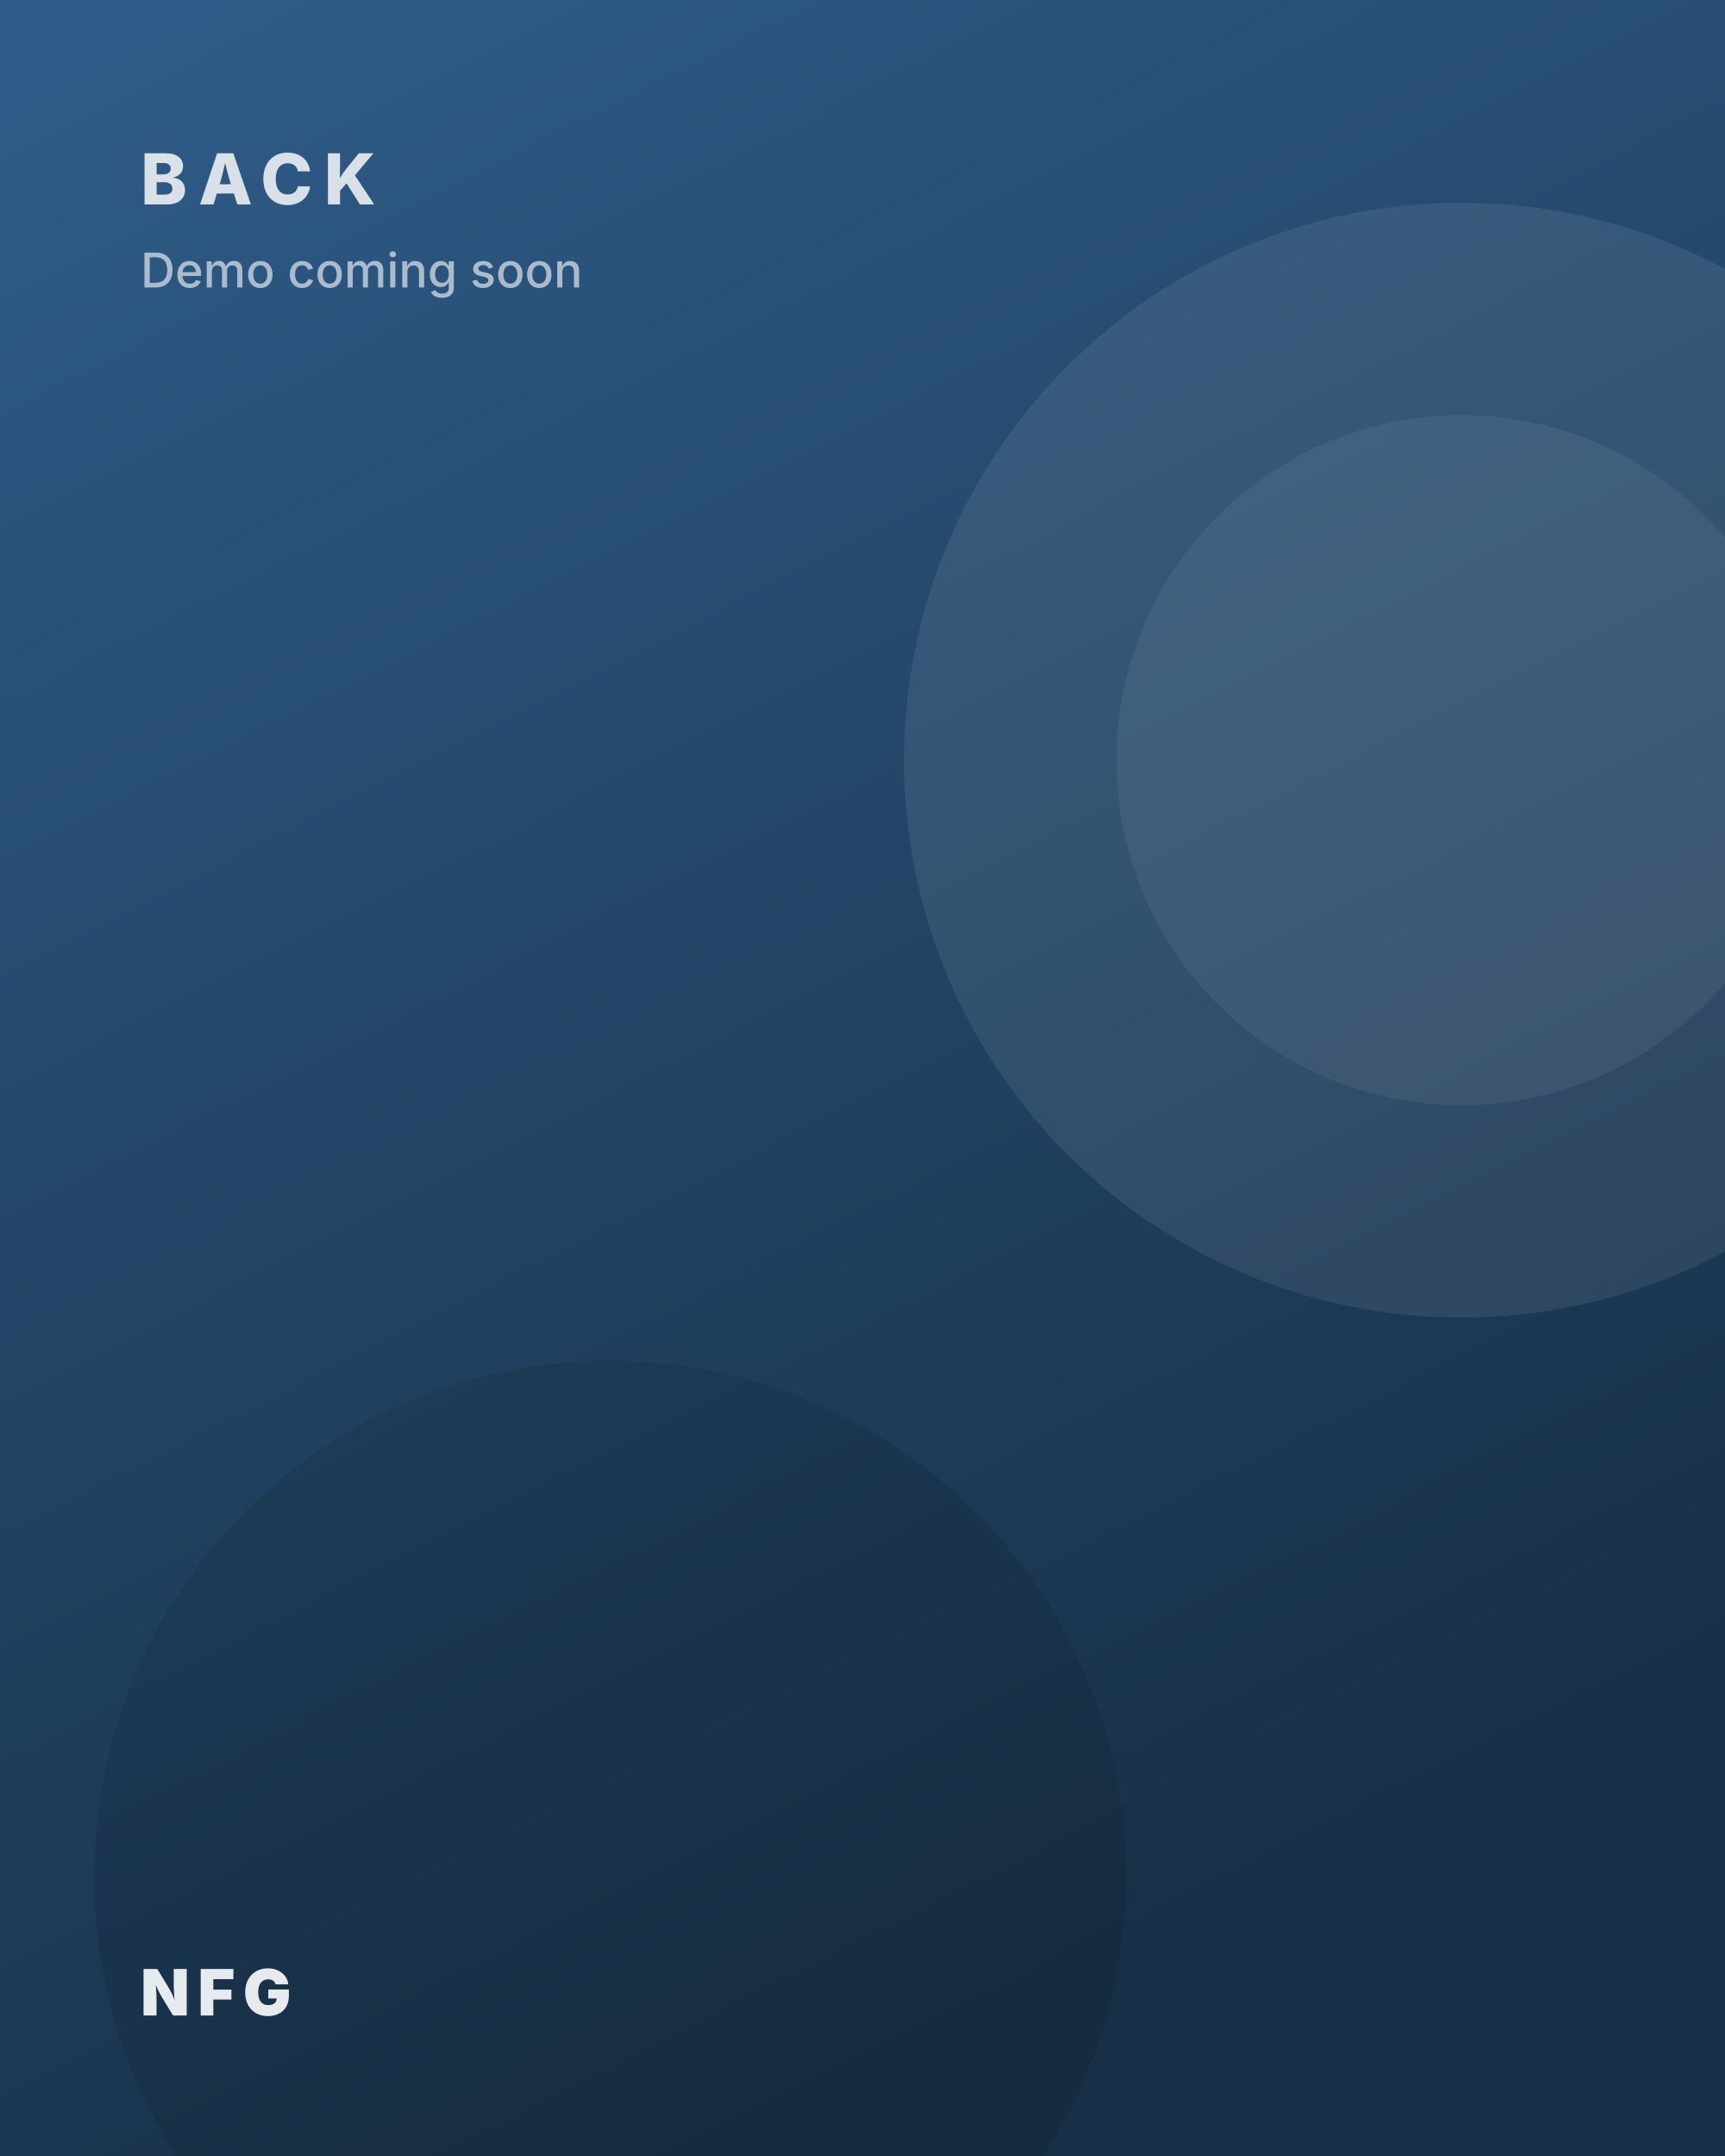
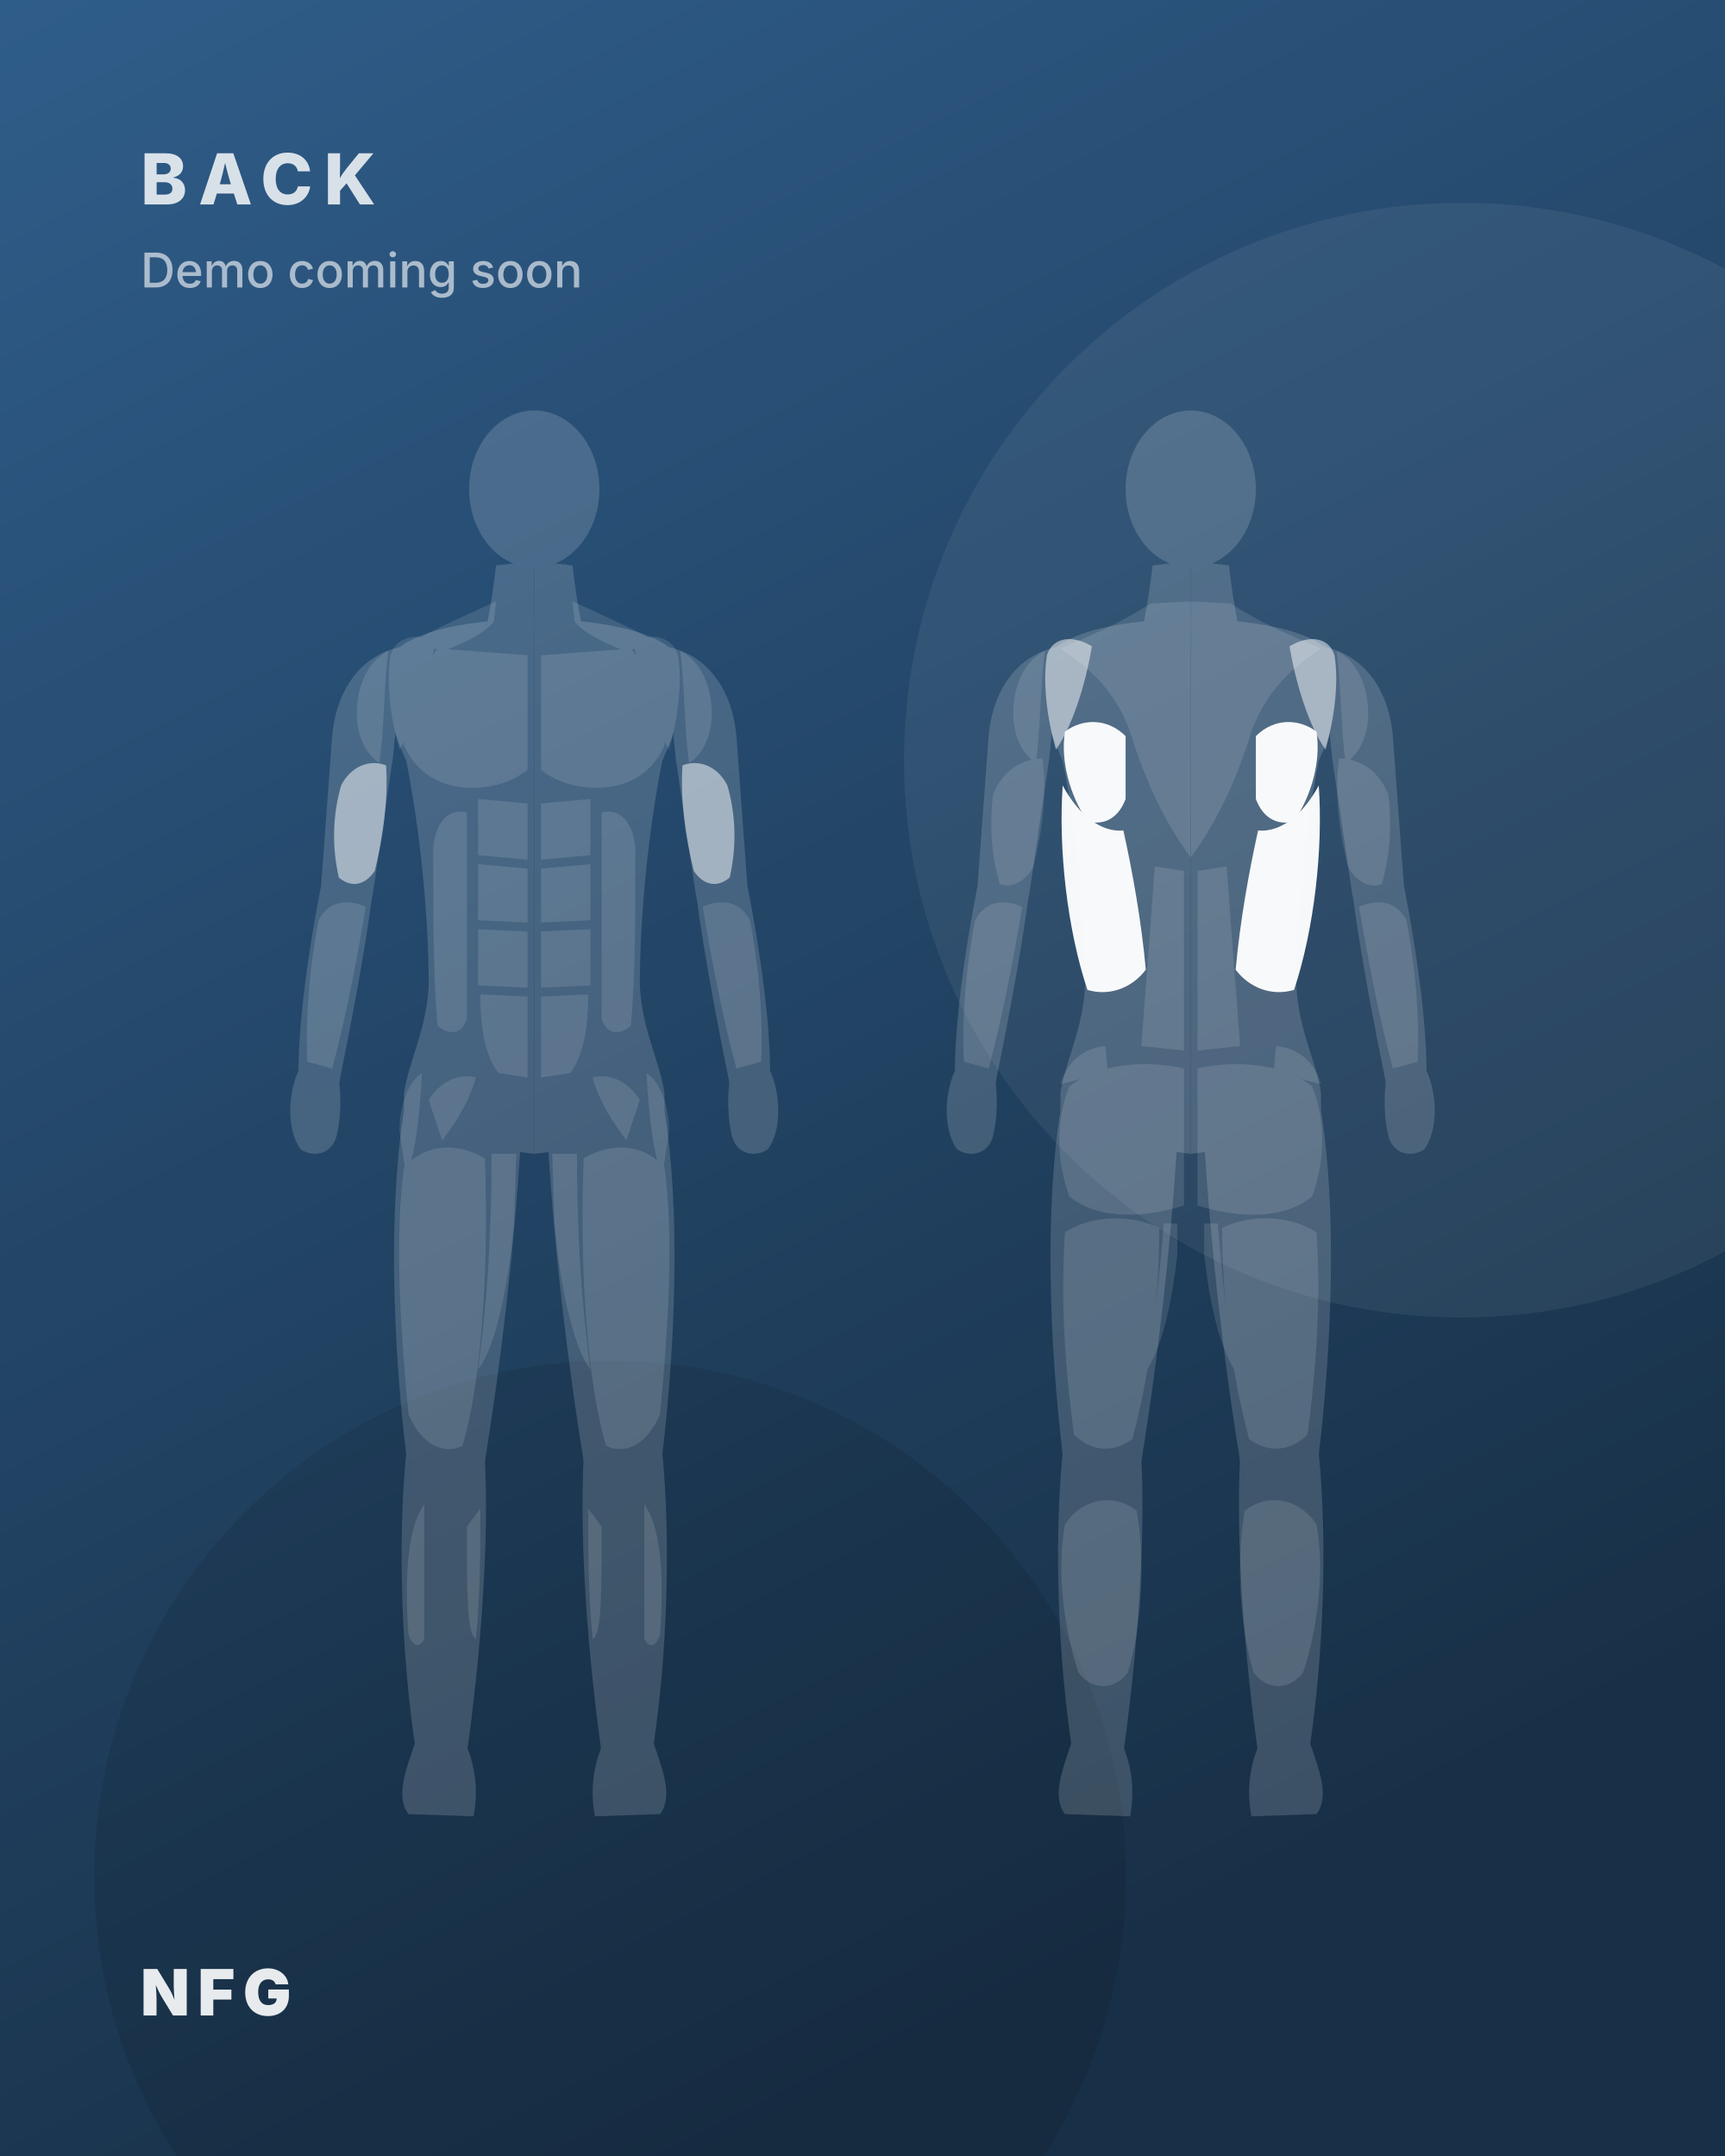
- <svg xmlns="http://www.w3.org/2000/svg" viewBox="0 0 1080 1350" width="1080" height="1350" role="img" aria-label="Chest-Supported Dumbbell Row (placeholder image)">
+ <svg xmlns="http://www.w3.org/2000/svg" viewBox="0 0 1080 1350" width="1080" height="1350" role="img" aria-label="Chest-Supported Dumbbell Row: muscles worked (placeholder image)">
  <defs>
    <linearGradient id="bg" x1="0" y1="0" x2="0.4" y2="1">
      <stop offset="0" stop-color="#2F5D8A" />
      <stop offset="1" stop-color="#183047" />
    </linearGradient>
  </defs>
  <rect width="1080" height="1350" fill="url(#bg)" />
-   <circle cx="915" cy="476" r="349" fill="#FFFFFF" fill-opacity="0.08" />
-   <circle cx="915" cy="476" r="216" fill="#FFFFFF" fill-opacity="0.06" />
+   <circle cx="915" cy="476" r="349" fill="#FFFFFF" fill-opacity="0.06" />
  <circle cx="382" cy="1175" r="323" fill="#000000" fill-opacity="0.10" />
+   <g transform="translate(334.5,250.0) scale(1.4062)">
+     <g opacity="0.16">
+       <ellipse cx="0" cy="40" rx="29" ry="35" fill="#FFFFFF" />
+       <path d="M0,72 L17,74 C18,82 19,90 21,100 L0,102 Z" fill="#FFFFFF" />
+       <path d="M0,72 L17,74 C18,82 19,90 21,100 L0,102 Z" fill="#FFFFFF" transform="scale(-1,1)" />
+       <path d="M0,98 L22,99 C40,101 55,105 63,113 C70,121 66,141 57,161 C51,191 47,229 47,261 C48,281 56,295 58,309 L58,322 C40,330 18,334 0,336 Z" fill="#FFFFFF" />
+       <path d="M0,98 L22,99 C40,101 55,105 63,113 C70,121 66,141 57,161 C51,191 47,229 47,261 C48,281 56,295 58,309 L58,322 C40,330 18,334 0,336 Z" fill="#FFFFFF" transform="scale(-1,1)" />
+       <path d="M58,110 C76,113 88,128 90,150 L95,218 C91,227 77,229 72,221 L63,160 Z" fill="#FFFFFF" />
+       <path d="M58,110 C76,113 88,128 90,150 L95,218 C91,227 77,229 72,221 L63,160 Z" fill="#FFFFFF" transform="scale(-1,1)" />
+       <path d="M72,220 L95,217 C101,248 105,278 105,300 L87,305 C82,280 76,250 72,220 Z" fill="#FFFFFF" />
+       <path d="M72,220 L95,217 C101,248 105,278 105,300 L87,305 C82,280 76,250 72,220 Z" fill="#FFFFFF" transform="scale(-1,1)" />
+       <path d="M87,303 L105,299 C110,310 110,326 104,334 C98,338 90,336 88,328 C86,320 86,310 87,303 Z" fill="#FFFFFF" />
+       <path d="M87,303 L105,299 C110,310 110,326 104,334 C98,338 90,336 88,328 C86,320 86,310 87,303 Z" fill="#FFFFFF" transform="scale(-1,1)" />
+       <path d="M6,330 L58,317 C65,360 63,420 57,470 L22,473 C15,430 9,380 6,330 Z" fill="#FFFFFF" />
+       <path d="M6,330 L58,317 C65,360 63,420 57,470 L22,473 C15,430 9,380 6,330 Z" fill="#FFFFFF" transform="scale(-1,1)" />
+       <path d="M22,471 L57,469 C61,510 59,560 53,600 L30,603 C24,560 20,510 22,471 Z" fill="#FFFFFF" />
+       <path d="M22,471 L57,469 C61,510 59,560 53,600 L30,603 C24,560 20,510 22,471 Z" fill="#FFFFFF" transform="scale(-1,1)" />
+       <path d="M30,600 L53,598 C57,610 62,622 56,630 L27,631 C25,620 26,610 30,600 Z" fill="#FFFFFF" />
+       <path d="M30,600 L53,598 C57,610 62,622 56,630 L27,631 C25,620 26,610 30,600 Z" fill="#FFFFFF" transform="scale(-1,1)" />
+     </g>
+     <g opacity="0.12">
+       <path d="M17,90 C30,96 44,102 56,109 L40,112 C30,108 22,104 18,99 Z" fill="#FFFFFF" />
+       <path d="M17,90 C30,96 44,102 56,109 L40,112 C30,108 22,104 18,99 Z" fill="#FFFFFF" transform="scale(-1,1)" />
+       <path d="M44,108 C54,103 62,107 64,114 C66,126 64,142 60,156 C54,146 48,128 44,108 Z" fill="#FFFFFF" />
+       <path d="M44,108 C54,103 62,107 64,114 C66,126 64,142 60,156 C54,146 48,128 44,108 Z" fill="#FFFFFF" transform="scale(-1,1)" />
+       <path d="M65,112 C73,116 79,126 79,140 C79,150 75,158 69,162 C67,150 67,128 65,112 Z" fill="#FFFFFF" />
+       <path d="M65,112 C73,116 79,126 79,140 C79,150 75,158 69,162 C67,150 67,128 65,112 Z" fill="#FFFFFF" transform="scale(-1,1)" />
+       <path d="M3,130 L50,126 C56,136 59,146 58,154 C53,166 42,173 28,173 C16,173 8,169 3,165 Z" fill="#FFFFFF" />
+       <path d="M3,130 L50,126 C56,136 59,146 58,154 C53,166 42,173 28,173 C16,173 8,169 3,165 Z" fill="#FFFFFF" transform="scale(-1,1)" />
+       <path d="M3,114 L43,111 C47,116 50,121 52,127 C36,130 18,131 3,131 Z" fill="#FFFFFF" />
+       <path d="M3,114 L43,111 C47,116 50,121 52,127 C36,130 18,131 3,131 Z" fill="#FFFFFF" transform="scale(-1,1)" />
+       <path d="M75,226 C84,222 92,224 96,232 C100,252 102,276 101,295 L90,298 C84,276 79,250 75,226 Z" fill="#FFFFFF" />
+       <path d="M75,226 C84,222 92,224 96,232 C100,252 102,276 101,295 L90,298 C84,276 79,250 75,226 Z" fill="#FFFFFF" transform="scale(-1,1)" />
+       <path d="M3,180 L25,178 L25,203 L3,205 Z" fill="#FFFFFF" />
+       <path d="M3,180 L25,178 L25,203 L3,205 Z" fill="#FFFFFF" transform="scale(-1,1)" />
+       <path d="M3,209 L25,207 L25,232 L3,233 Z" fill="#FFFFFF" />
+       <path d="M3,209 L25,207 L25,232 L3,233 Z" fill="#FFFFFF" transform="scale(-1,1)" />
+       <path d="M3,237 L25,236 L25,261 L3,262 Z" fill="#FFFFFF" />
+       <path d="M3,237 L25,236 L25,261 L3,262 Z" fill="#FFFFFF" transform="scale(-1,1)" />
+       <path d="M3,266 L24,265 C24,280 22,292 16,300 L3,302 Z" fill="#FFFFFF" />
+       <path d="M3,266 L24,265 C24,280 22,292 16,300 L3,302 Z" fill="#FFFFFF" transform="scale(-1,1)" />
+       <path d="M30,184 C38,182 44,188 45,200 C45,230 45,258 43,279 C37,284 32,282 30,276 C30,246 30,214 30,184 Z" fill="#FFFFFF" />
+       <path d="M30,184 C38,182 44,188 45,200 C45,230 45,258 43,279 C37,284 32,282 30,276 C30,246 30,214 30,184 Z" fill="#FFFFFF" transform="scale(-1,1)" />
+       <path d="M26,302 C34,300 42,304 47,312 L41,330 C35,322 29,313 26,302 Z" fill="#FFFFFF" />
+       <path d="M26,302 C34,300 42,304 47,312 L41,330 C35,322 29,313 26,302 Z" fill="#FFFFFF" transform="scale(-1,1)" />
+       <path d="M50,300 C56,304 60,314 60,326 L57,346 C53,336 51,320 50,300 Z" fill="#FFFFFF" />
+       <path d="M50,300 C56,304 60,314 60,326 L57,346 C53,336 51,320 50,300 Z" fill="#FFFFFF" transform="scale(-1,1)" />
+       <path d="M22,338 C34,331 48,331 58,342 C62,372 60,410 56,452 C50,466 40,470 32,466 C24,440 20,390 22,338 Z" fill="#FFFFFF" />
+       <path d="M22,338 C34,331 48,331 58,342 C62,372 60,410 56,452 C50,466 40,470 32,466 C24,440 20,390 22,338 Z" fill="#FFFFFF" transform="scale(-1,1)" />
+       <path d="M8,336 L19,336 C19,372 21,402 25,432 C17,422 11,392 9,366 Z" fill="#FFFFFF" />
+       <path d="M8,336 L19,336 C19,372 21,402 25,432 C17,422 11,392 9,366 Z" fill="#FFFFFF" transform="scale(-1,1)" />
+       <path d="M49,492 C56,502 58,522 56,550 C54,556 51,556 49,552 C49,530 49,512 49,492 Z" fill="#FFFFFF" />
+       <path d="M49,492 C56,502 58,522 56,550 C54,556 51,556 49,552 C49,530 49,512 49,492 Z" fill="#FFFFFF" transform="scale(-1,1)" />
+       <path d="M24,494 C24,512 24,532 26,552 C30,550 30,532 30,502 Z" fill="#FFFFFF" />
+       <path d="M24,494 C24,512 24,532 26,552 C30,550 30,532 30,502 Z" fill="#FFFFFF" transform="scale(-1,1)" />
+     </g>
+     <g opacity="0.5">
+       <path d="M66,163 C74,160 82,164 86,172 C90,186 90,200 87,213 C81,218 75,216 71,210 C67,194 65,177 66,163 Z" fill="#FFFFFF" />
+       <path d="M66,163 C74,160 82,164 86,172 C90,186 90,200 87,213 C81,218 75,216 71,210 C67,194 65,177 66,163 Z" fill="#FFFFFF" transform="scale(-1,1)" />
+     </g>
+   </g>
+   <g transform="translate(745.5,250.0) scale(1.4062)">
+     <g opacity="0.16">
+       <ellipse cx="0" cy="40" rx="29" ry="35" fill="#FFFFFF" />
+       <path d="M0,72 L17,74 C18,82 19,90 21,100 L0,102 Z" fill="#FFFFFF" />
+       <path d="M0,72 L17,74 C18,82 19,90 21,100 L0,102 Z" fill="#FFFFFF" transform="scale(-1,1)" />
+       <path d="M0,98 L22,99 C40,101 55,105 63,113 C70,121 66,141 57,161 C51,191 47,229 47,261 C48,281 56,295 58,309 L58,322 C40,330 18,334 0,336 Z" fill="#FFFFFF" />
+       <path d="M0,98 L22,99 C40,101 55,105 63,113 C70,121 66,141 57,161 C51,191 47,229 47,261 C48,281 56,295 58,309 L58,322 C40,330 18,334 0,336 Z" fill="#FFFFFF" transform="scale(-1,1)" />
+       <path d="M58,110 C76,113 88,128 90,150 L95,218 C91,227 77,229 72,221 L63,160 Z" fill="#FFFFFF" />
+       <path d="M58,110 C76,113 88,128 90,150 L95,218 C91,227 77,229 72,221 L63,160 Z" fill="#FFFFFF" transform="scale(-1,1)" />
+       <path d="M72,220 L95,217 C101,248 105,278 105,300 L87,305 C82,280 76,250 72,220 Z" fill="#FFFFFF" />
+       <path d="M72,220 L95,217 C101,248 105,278 105,300 L87,305 C82,280 76,250 72,220 Z" fill="#FFFFFF" transform="scale(-1,1)" />
+       <path d="M87,303 L105,299 C110,310 110,326 104,334 C98,338 90,336 88,328 C86,320 86,310 87,303 Z" fill="#FFFFFF" />
+       <path d="M87,303 L105,299 C110,310 110,326 104,334 C98,338 90,336 88,328 C86,320 86,310 87,303 Z" fill="#FFFFFF" transform="scale(-1,1)" />
+       <path d="M6,330 L58,317 C65,360 63,420 57,470 L22,473 C15,430 9,380 6,330 Z" fill="#FFFFFF" />
+       <path d="M6,330 L58,317 C65,360 63,420 57,470 L22,473 C15,430 9,380 6,330 Z" fill="#FFFFFF" transform="scale(-1,1)" />
+       <path d="M22,471 L57,469 C61,510 59,560 53,600 L30,603 C24,560 20,510 22,471 Z" fill="#FFFFFF" />
+       <path d="M22,471 L57,469 C61,510 59,560 53,600 L30,603 C24,560 20,510 22,471 Z" fill="#FFFFFF" transform="scale(-1,1)" />
+       <path d="M30,600 L53,598 C57,610 62,622 56,630 L27,631 C25,620 26,610 30,600 Z" fill="#FFFFFF" />
+       <path d="M30,600 L53,598 C57,610 62,622 56,630 L27,631 C25,620 26,610 30,600 Z" fill="#FFFFFF" transform="scale(-1,1)" />
+     </g>
+     <g opacity="0.12">
+       <path d="M0,90 L18,91 C30,99 44,105 58,111 C46,119 34,129 27,148 C21,168 12,188 0,204 Z" fill="#FFFFFF" />
+       <path d="M0,90 L18,91 C30,99 44,105 58,111 C46,119 34,129 27,148 C21,168 12,188 0,204 Z" fill="#FFFFFF" transform="scale(-1,1)" />
+       <path d="M65,112 C73,116 79,126 79,140 C79,150 75,158 69,162 C67,150 67,128 65,112 Z" fill="#FFFFFF" />
+       <path d="M65,112 C73,116 79,126 79,140 C79,150 75,158 69,162 C67,150 67,128 65,112 Z" fill="#FFFFFF" transform="scale(-1,1)" />
+       <path d="M3,210 L16,208 C18,236 20,262 22,288 L3,290 Z" fill="#FFFFFF" />
+       <path d="M3,210 L16,208 C18,236 20,262 22,288 L3,290 Z" fill="#FFFFFF" transform="scale(-1,1)" />
+       <path d="M66,160 C76,160 84,166 88,176 C90,192 88,206 85,216 C79,218 73,214 70,208 C66,192 64,176 66,160 Z" fill="#FFFFFF" />
+       <path d="M66,160 C76,160 84,166 88,176 C90,192 88,206 85,216 C79,218 73,214 70,208 C66,192 64,176 66,160 Z" fill="#FFFFFF" transform="scale(-1,1)" />
+       <path d="M75,226 C84,222 92,224 96,232 C100,252 102,276 101,295 L90,298 C84,276 79,250 75,226 Z" fill="#FFFFFF" />
+       <path d="M75,226 C84,222 92,224 96,232 C100,252 102,276 101,295 L90,298 C84,276 79,250 75,226 Z" fill="#FFFFFF" transform="scale(-1,1)" />
+       <path d="M38,288 C48,289 55,295 58,305 C50,303 43,301 37,299 Z" fill="#FFFFFF" />
+       <path d="M38,288 C48,289 55,295 58,305 C50,303 43,301 37,299 Z" fill="#FFFFFF" transform="scale(-1,1)" />
+       <path d="M3,298 C20,294 42,296 54,306 C60,320 60,339 54,355 C42,365 22,365 3,359 Z" fill="#FFFFFF" />
+       <path d="M3,298 C20,294 42,296 54,306 C60,320 60,339 54,355 C42,365 22,365 3,359 Z" fill="#FFFFFF" transform="scale(-1,1)" />
+       <path d="M14,369 C26,363 44,363 56,371 C58,401 56,431 52,461 C44,469 34,469 26,463 C18,433 14,401 14,369 Z" fill="#FFFFFF" />
+       <path d="M14,369 C26,363 44,363 56,371 C58,401 56,431 52,461 C44,469 34,469 26,463 C18,433 14,401 14,369 Z" fill="#FFFFFF" transform="scale(-1,1)" />
+       <path d="M6,367 L12,367 C14,391 16,411 20,433 C12,421 8,399 6,381 Z" fill="#FFFFFF" />
+       <path d="M6,367 L12,367 C14,391 16,411 20,433 C12,421 8,399 6,381 Z" fill="#FFFFFF" transform="scale(-1,1)" />
+       <path d="M24,495 C34,487 48,489 56,501 C60,523 56,549 50,567 C44,575 34,575 28,567 C22,547 20,519 24,495 Z" fill="#FFFFFF" />
+       <path d="M24,495 C34,487 48,489 56,501 C60,523 56,549 50,567 C44,575 34,575 28,567 C22,547 20,519 24,495 Z" fill="#FFFFFF" transform="scale(-1,1)" />
+     </g>
+     <g opacity="0.5">
+       <path d="M44,110 C54,104 62,107 64,114 C66,126 64,142 60,156 C53,146 47,128 44,110 Z" fill="#FFFFFF" />
+       <path d="M44,110 C54,104 62,107 64,114 C66,126 64,142 60,156 C53,146 47,128 44,110 Z" fill="#FFFFFF" transform="scale(-1,1)" />
+     </g>
+     <g opacity="0.96">
+       <path d="M29,150 C37,142 48,142 56,148 C58,161 54,176 46,188 C38,190 32,186 29,178 Z" fill="#FFFFFF" />
+       <path d="M29,150 C37,142 48,142 56,148 C58,161 54,176 46,188 C38,190 32,186 29,178 Z" fill="#FFFFFF" transform="scale(-1,1)" />
+       <path d="M30,192 C40,193 50,185 57,172 C59,200 55,236 46,263 C36,266 26,262 20,254 C22,232 26,210 30,192 Z" fill="#FFFFFF" />
+       <path d="M30,192 C40,193 50,185 57,172 C59,200 55,236 46,263 C36,266 26,262 20,254 C22,232 26,210 30,192 Z" fill="#FFFFFF" transform="scale(-1,1)" />
+     </g>
+   </g>
  <text x="88" y="128" fill="#FFFFFF" fill-opacity="0.82" font-family="Inter, 'Helvetica Neue', Helvetica, Arial, sans-serif" font-size="44" font-weight="800" letter-spacing="7">BACK</text>
  <text x="88" y="180" fill="#FFFFFF" fill-opacity="0.6" font-family="Inter, 'Helvetica Neue', Helvetica, Arial, sans-serif" font-size="30" font-weight="500">Demo coming soon</text>
  <text x="88" y="1262" fill="#FFFFFF" fill-opacity="0.9" font-family="Inter, 'Helvetica Neue', Helvetica, Arial, sans-serif" font-size="40" font-weight="900" letter-spacing="5">NFG</text>
</svg>
